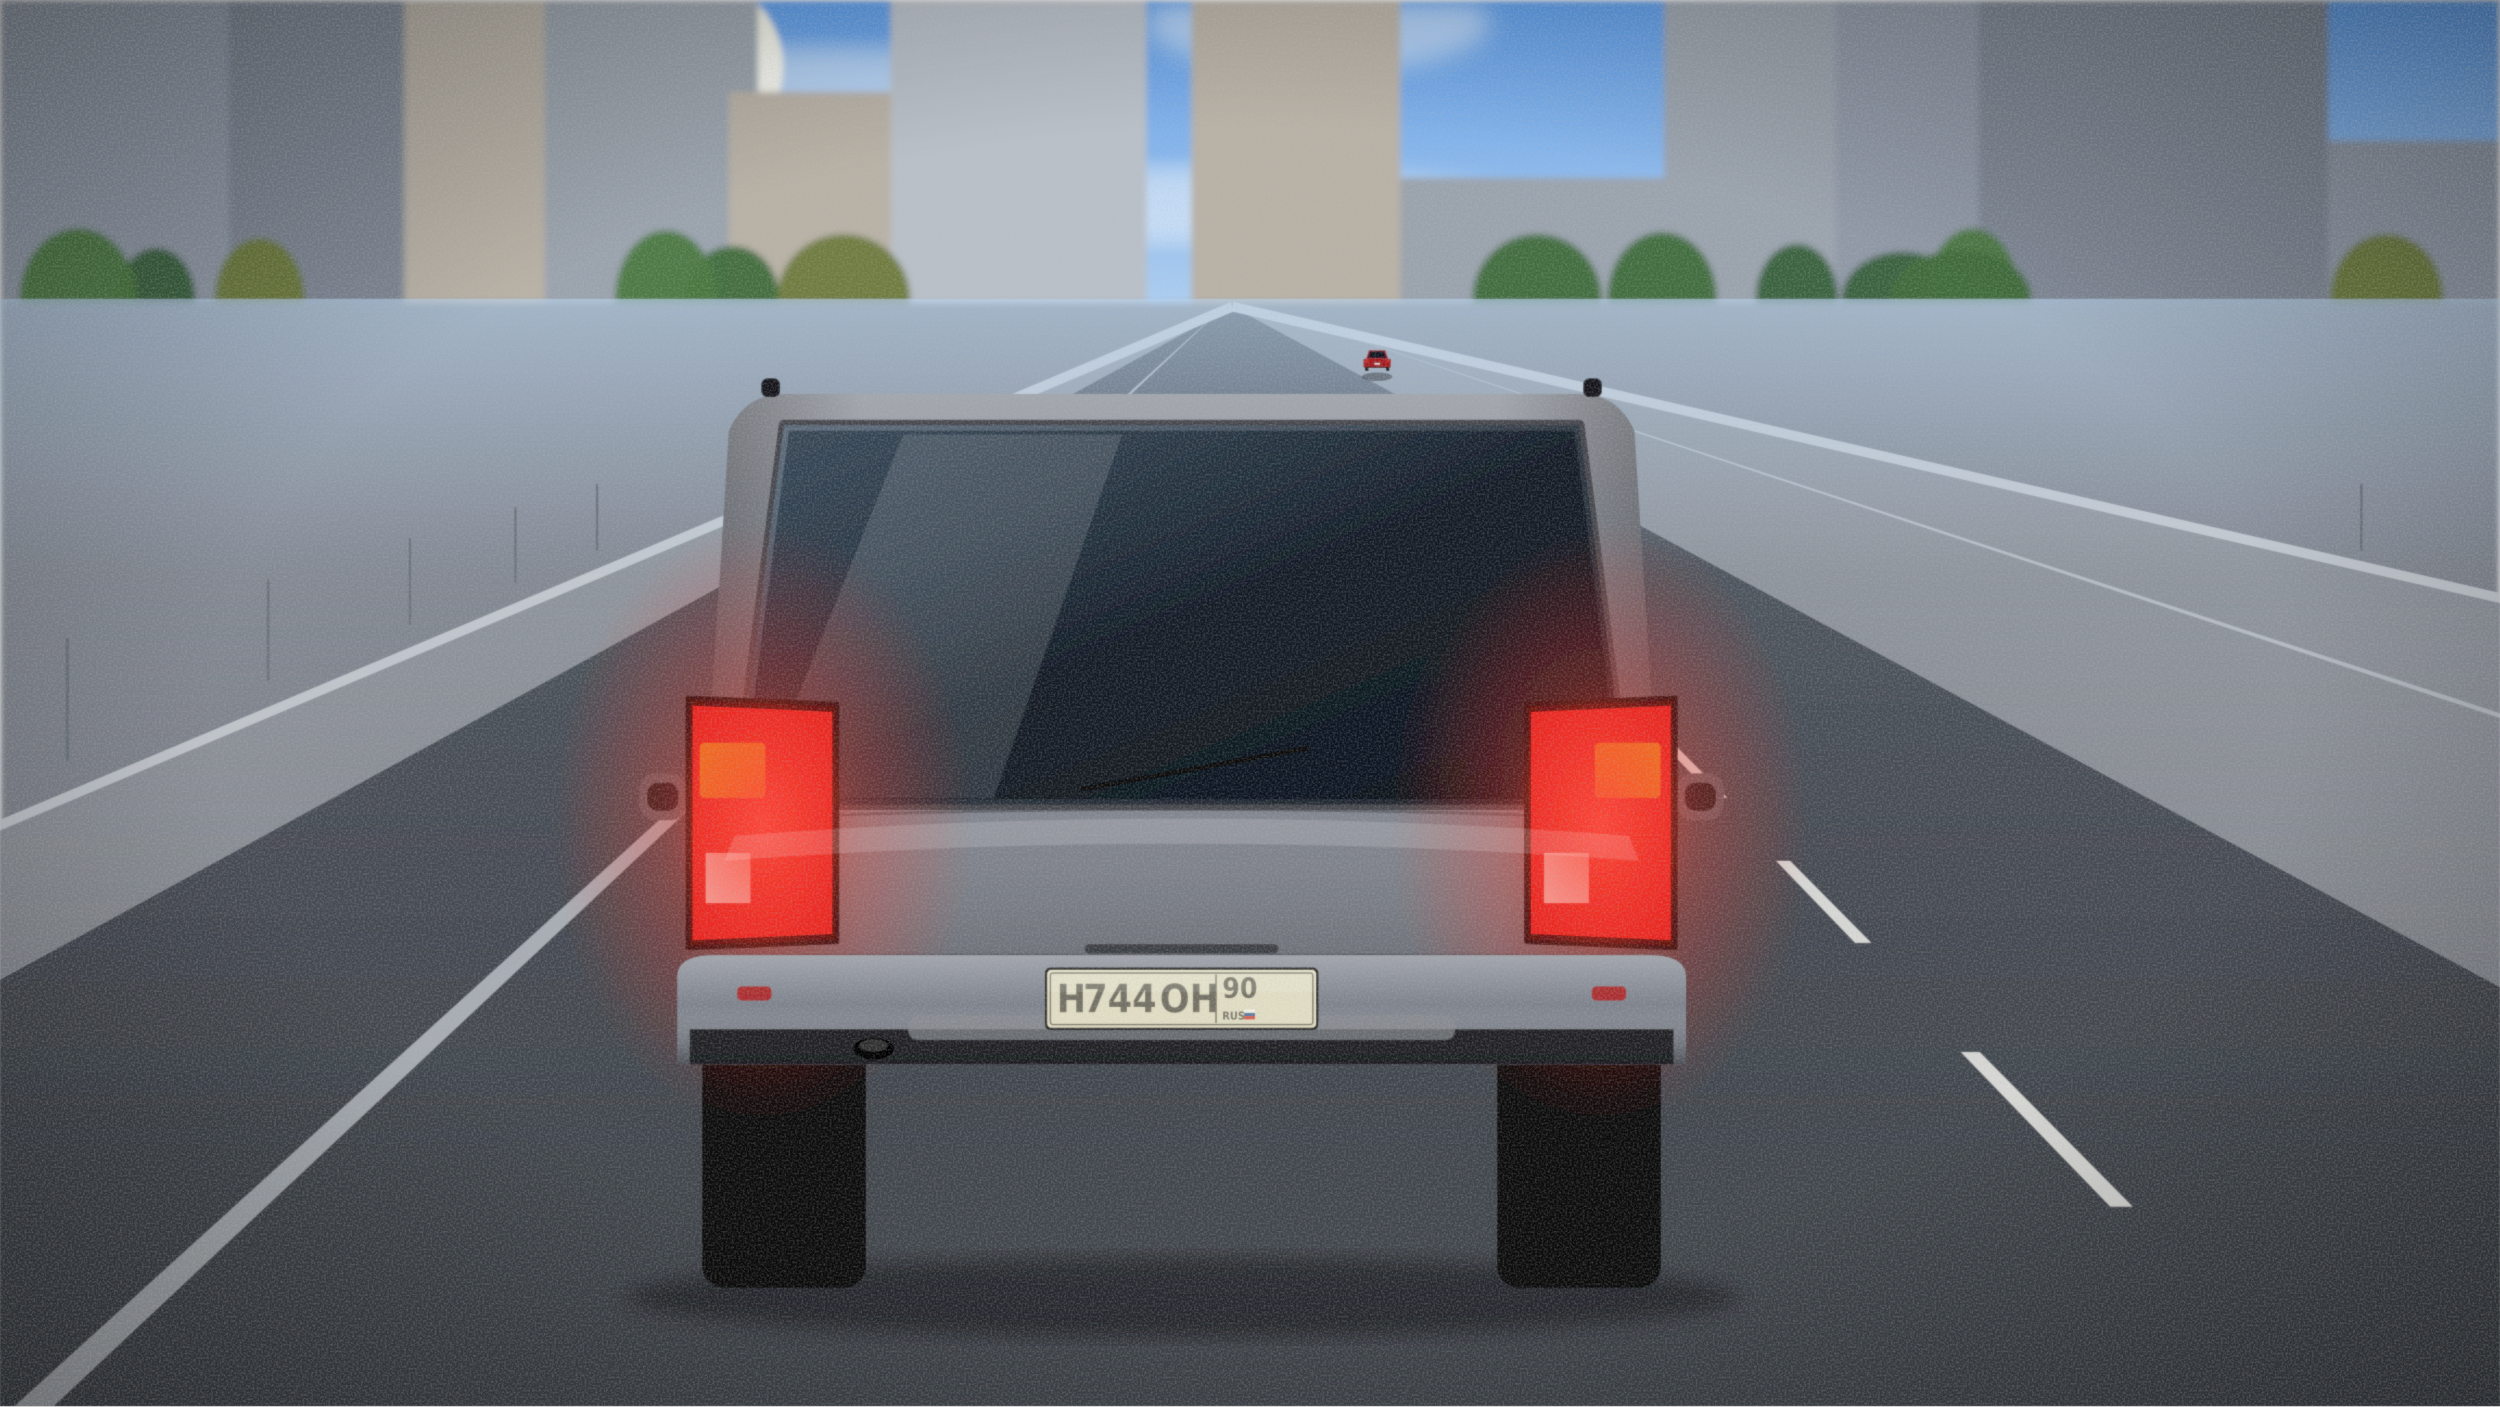
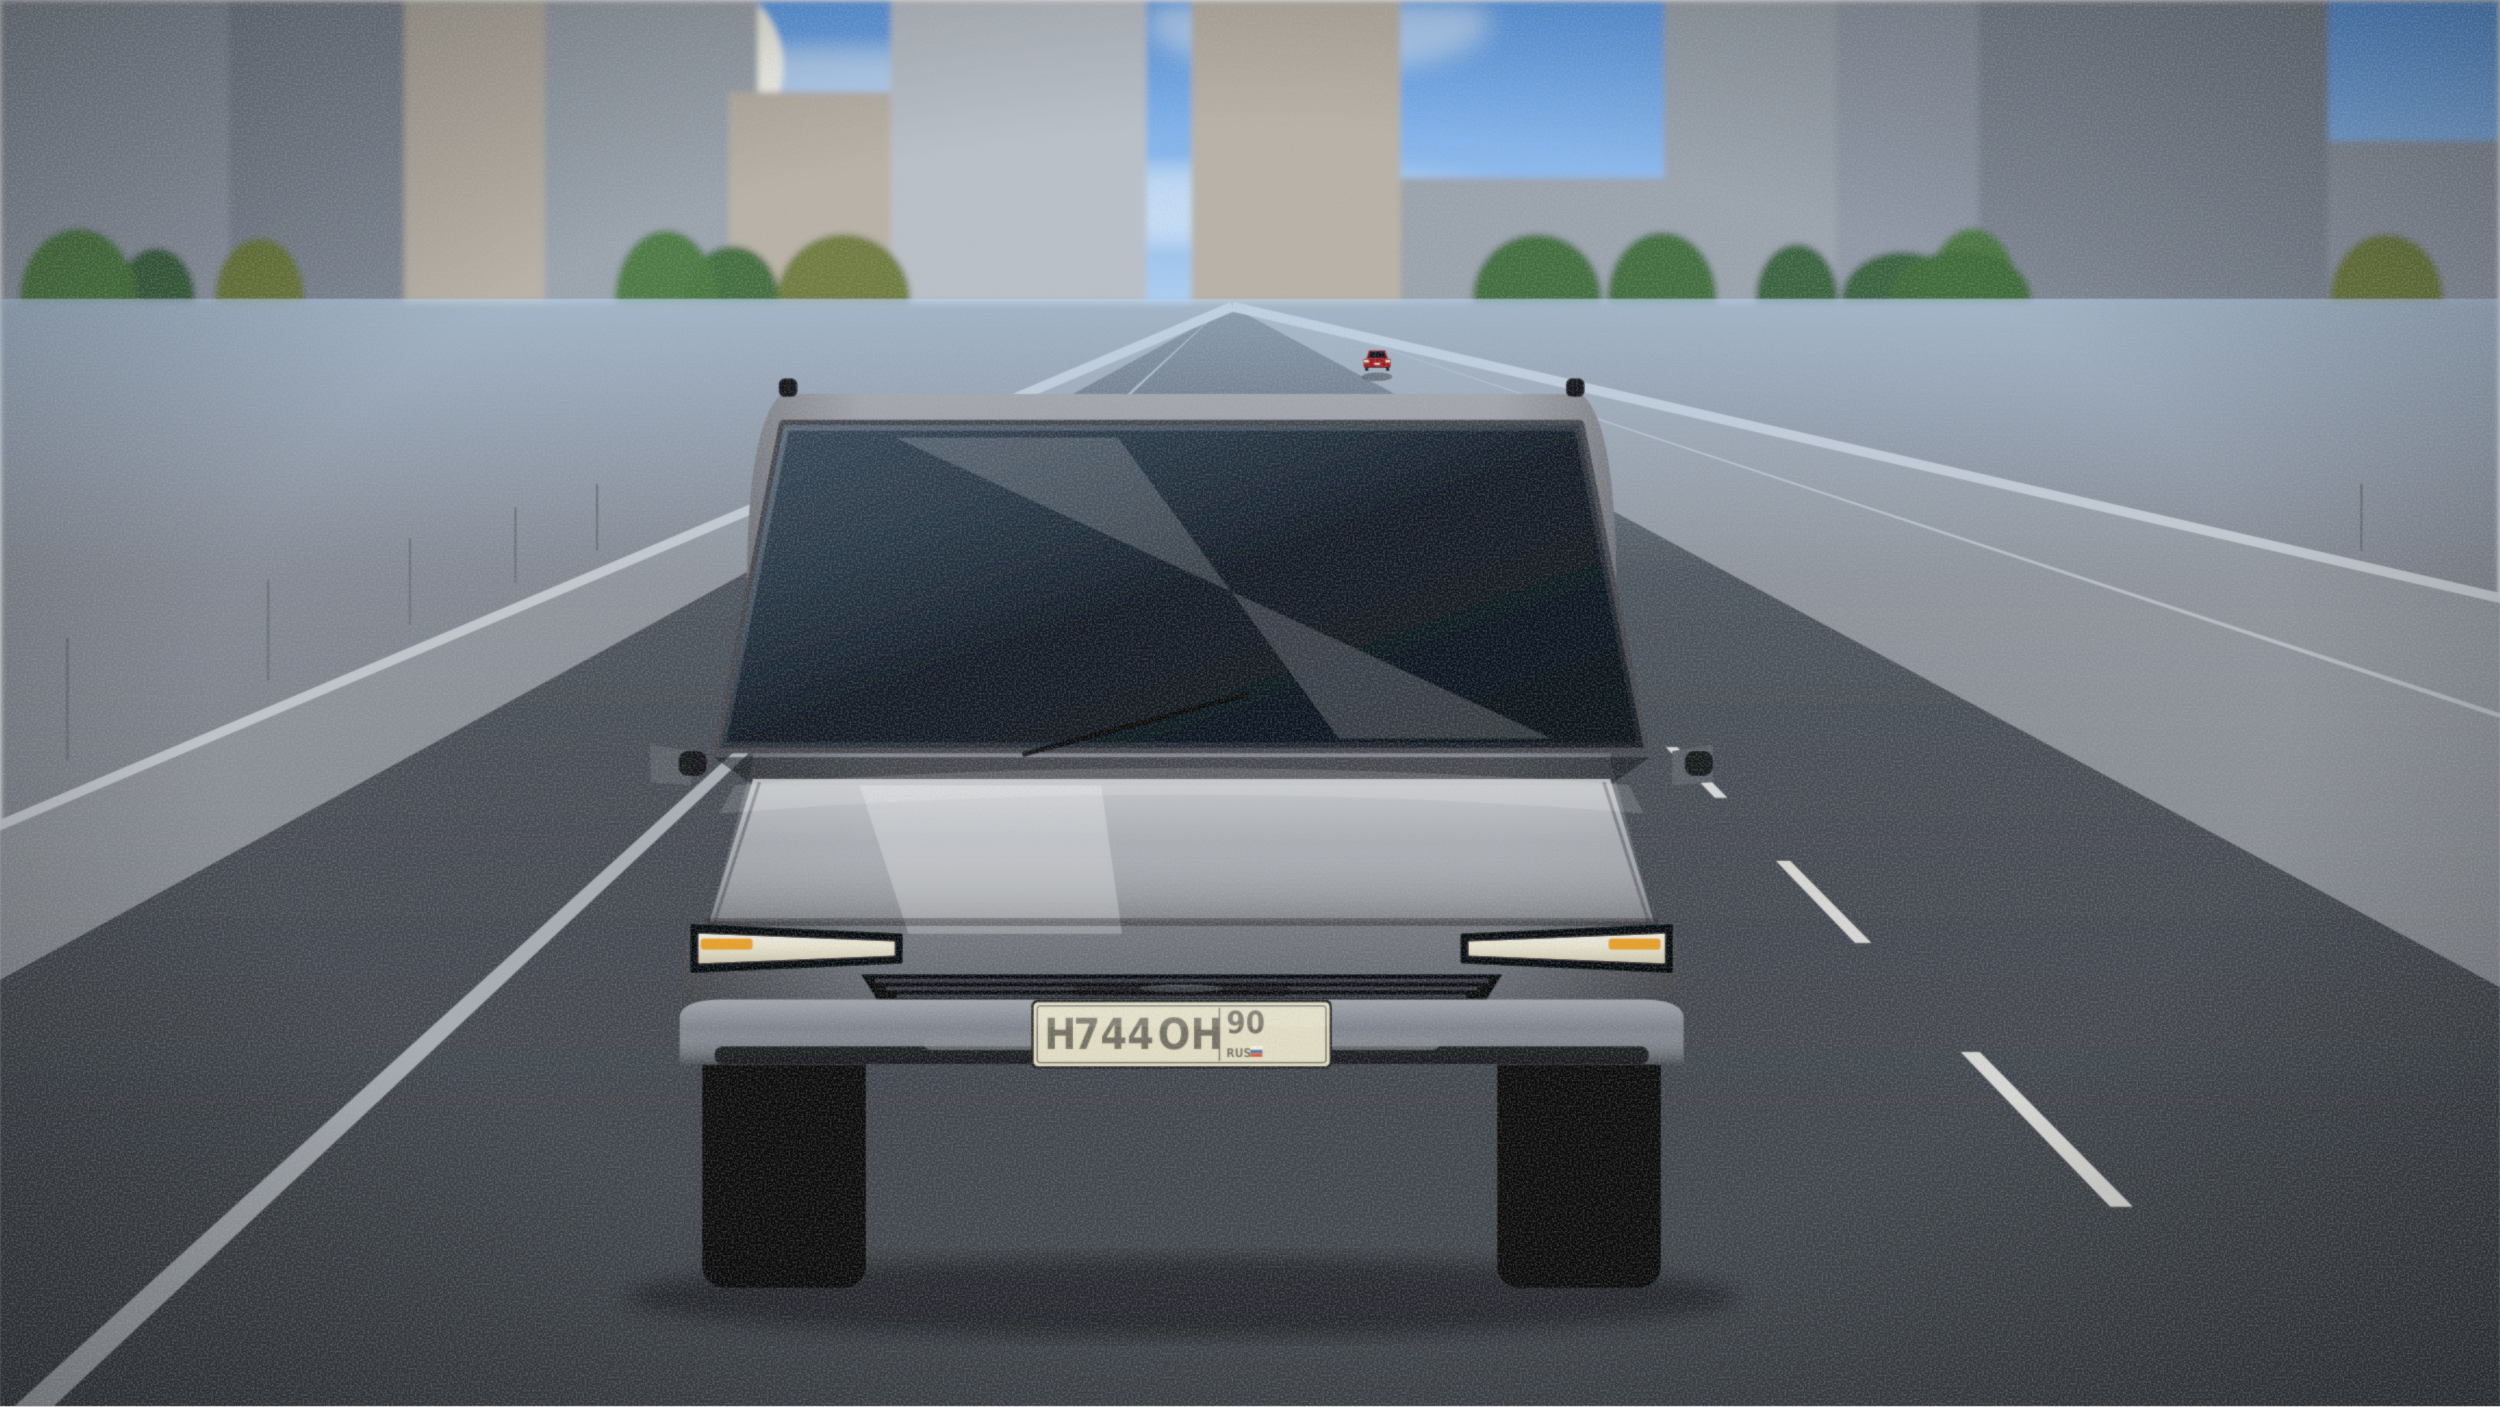
<svg xmlns="http://www.w3.org/2000/svg" viewBox="0 0 1280 720" width="1280" height="720" preserveAspectRatio="xMidYMid slice">
  <defs>
    <linearGradient id="gSky" x1="0" y1="0" x2="0" y2="1">
      <stop offset="0" stop-color="#5d9be6" />
      <stop offset="1" stop-color="#bcd9f5" />
    </linearGradient>
    <linearGradient id="gBodyV" x1="0" y1="0" x2="0" y2="1">
      <stop offset="0" stop-color="#fff" stop-opacity=".30" />
      <stop offset=".45" stop-color="#fff" stop-opacity=".02" />
      <stop offset="1" stop-color="#000" stop-opacity=".38" />
    </linearGradient>
    <linearGradient id="gBodyH" x1="0" y1="0" x2="1" y2="0">
      <stop offset="0" stop-color="#000" stop-opacity=".32" />
      <stop offset=".18" stop-color="#000" stop-opacity="0" />
      <stop offset=".82" stop-color="#000" stop-opacity="0" />
      <stop offset="1" stop-color="#000" stop-opacity=".32" />
    </linearGradient>
    <linearGradient id="gGlass" x1="0" y1="0" x2="1" y2="1">
      <stop offset="0" stop-color="#8fb3d4" stop-opacity="0.34" />
      <stop offset=".5" stop-color="#1a2735" stop-opacity=".55" />
      <stop offset="1" stop-color="#0b1119" stop-opacity=".75" />
    </linearGradient>
    <radialGradient id="gGlow">
      <stop offset="0" stop-color="#ff4a3a" stop-opacity=".95" />
      <stop offset=".45" stop-color="#ff3a2a" stop-opacity=".35" />
      <stop offset="1" stop-color="#ff2a1a" stop-opacity="0" />
    </radialGradient>
+     <radialGradient id="gGlowW">
+       <stop offset="0" stop-color="#fff6d8" stop-opacity=".95" />
+       <stop offset=".5" stop-color="#ffe9b0" stop-opacity=".35" />
+       <stop offset="1" stop-color="#ffe4a0" stop-opacity="0" />
+     </radialGradient>
+     <linearGradient id="gLamp" x1="0" y1="0" x2="0" y2="1">
+       <stop offset="0" stop-color="#fffdf2" />
+       <stop offset=".45" stop-color="#f4f0dc" />
+       <stop offset="1" stop-color="#d9d3b8" />
+     </linearGradient>
+     <linearGradient id="gHood" x1="0" y1="0" x2="0" y2="1">
+       <stop offset="0" stop-color="#fff" stop-opacity=".34" />
+       <stop offset=".45" stop-color="#fff" stop-opacity=".04" />
+       <stop offset="1" stop-color="#000" stop-opacity=".22" />
+     </linearGradient>
    <linearGradient id="gRoadFade" x1="0" y1="0" x2="0" y2="1">
      <stop offset="0" stop-color="#bcd9f5" stop-opacity="0.6" />
      <stop offset=".25" stop-color="#bcd9f5" stop-opacity="0.1" />
      <stop offset="1" stop-color="#000" stop-opacity="0" />
    </linearGradient>
    <linearGradient id="gWet" x1="0" y1="0" x2="0" y2="1">
      <stop offset="0" stop-color="#cfd8e6" stop-opacity=".0" />
      <stop offset=".5" stop-color="#cfd8e6" stop-opacity=".22" />
      <stop offset="1" stop-color="#cfd8e6" stop-opacity=".05" />
    </linearGradient>
    <linearGradient id="gFog" x1="0" y1="0" x2="0" y2="1">
      <stop offset="0" stop-color="#d7dadd" stop-opacity=".75" />
      <stop offset=".6" stop-color="#d7dadd" stop-opacity=".42" />
      <stop offset="1" stop-color="#d7dadd" stop-opacity=".18" />
    </linearGradient>
    <radialGradient id="gVig" cx=".5" cy=".5" r=".75">
      <stop offset=".55" stop-color="#000" stop-opacity="0" />
      <stop offset="1" stop-color="#000" stop-opacity="0.42" />
    </radialGradient>
    <filter id="fBlur6">
      <feGaussianBlur stdDeviation="6" />
    </filter>
    <filter id="fBlur2" filterUnits="userSpaceOnUse" x="0" y="0" width="1280" height="720">
      <feGaussianBlur stdDeviation="1.6" />
    </filter>
    <filter id="fSoft" filterUnits="userSpaceOnUse" x="0" y="0" width="1280" height="720">
      <feGaussianBlur stdDeviation="0.55" />
    </filter>
    <filter id="fNoise" x="0" y="0" width="100%" height="100%">
      <feTurbulence type="fractalNoise" baseFrequency="0.9" numOctaves="2" seed="423" />
      <feColorMatrix type="matrix" values="0 0 0 0 0.5 0 0 0 0 0.5 0 0 0 0 0.5 1.6 0 0 0 -0.62" />
    </filter>
  </defs>
  <g filter="url(#fSoft)">
    <g filter="url(#fBlur2)">
      <rect x="0" y="0" width="1280" height="187" fill="url(#gSky)" />
      <circle cx="355" cy="34" r="46" fill="#fffbe6" opacity=".9" />
      <circle cx="1094" cy="35" r="2" fill="#fff" opacity="0" />
      <ellipse cx="1083" cy="87" rx="106" ry="23" fill="#fff" opacity="0.45" filter="url(#fBlur6)" />
      <ellipse cx="615" cy="105" rx="153" ry="20" fill="#fff" opacity="0.45" filter="url(#fBlur6)" />
      <ellipse cx="482" cy="84" rx="88" ry="18" fill="#fff" opacity="0.45" filter="url(#fBlur6)" />
      <ellipse cx="675" cy="12" rx="88" ry="25" fill="#fff" opacity="0.45" filter="url(#fBlur6)" />
      <ellipse cx="422" cy="49" rx="155" ry="25" fill="#fff" opacity="0.45" filter="url(#fBlur6)" />
      <rect x="0" y="-8" width="117" height="171" fill="#8f98a6" />
      <rect x="117" y="-42" width="96" height="205" fill="#7e8794" />
      <rect x="207" y="-46" width="83" height="209" fill="#b8b1a6" />
      <rect x="279" y="-28" width="109" height="191" fill="#9aa3ad" />
      <rect x="373" y="47" width="95" height="116" fill="#b8b1a6" />
      <rect x="456" y="-6" width="131" height="169" fill="#b9c0c8" />
      <rect x="1178" y="72" width="102" height="91" fill="#8f98a6" />
      <rect x="1060" y="-27" width="132" height="190" fill="#7e8794" />
      <rect x="996" y="-11" width="69" height="174" fill="#7e8794" />
      <rect x="926" y="-22" width="87" height="185" fill="#8f98a6" />
      <rect x="852" y="-8" width="88" height="171" fill="#9aa3ad" />
      <rect x="714" y="91" width="150" height="72" fill="#9aa3ad" />
      <rect x="610" y="-45" width="107" height="208" fill="#b8b1a6" />
      <ellipse cx="375" cy="153" rx="24" ry="27" fill="#3f6b3a" opacity=".95" />
      <ellipse cx="787" cy="153" rx="33" ry="33" fill="#3f6b3a" opacity=".95" />
      <ellipse cx="920" cy="153" rx="21" ry="28" fill="#35603a" opacity=".95" />
      <ellipse cx="851" cy="153" rx="28" ry="34" fill="#3f6b3a" opacity=".95" />
      <ellipse cx="1222" cy="153" rx="29" ry="33" fill="#6b7a3a" opacity=".95" />
      <ellipse cx="974" cy="153" rx="31" ry="24" fill="#35603a" opacity=".95" />
      <ellipse cx="80" cy="153" rx="20" ry="26" fill="#35603a" opacity=".95" />
      <ellipse cx="432" cy="153" rx="34" ry="33" fill="#6b7a3a" opacity=".95" />
      <ellipse cx="341" cy="153" rx="26" ry="35" fill="#4a7840" opacity=".95" />
      <ellipse cx="40" cy="153" rx="30" ry="36" fill="#4a7840" opacity=".95" />
      <ellipse cx="1010" cy="153" rx="24" ry="36" fill="#4a7840" opacity=".95" />
      <ellipse cx="133" cy="153" rx="23" ry="31" fill="#6b7a3a" opacity=".95" />
      <ellipse cx="1004" cy="153" rx="36" ry="25" fill="#3f6b3a" opacity=".95" />
      <rect x="0" y="155" width="1280" height="720" fill="#7d8088" />
    </g>
    <polygon points="631,157 1680,720 -400,720" fill="#43474e" />
    <polygon points="631,157 -707.3,720 -400,720" fill="#8a8d93" />
    <polygon points="631,157 3080,720 1680,720" fill="#8a8d93" />
    <line x1="631" y1="157" x2="-707.3" y2="720" stroke="#c3c6cb" stroke-width="5" />
    <line x1="631" y1="157" x2="3080" y2="720" stroke="#c3c6cb" stroke-width="5" />
    <polygon points="624.4,159 624.6,159 27.4,720 7.4,720" fill="#bdc2c8" opacity="0.85" />
    <polygon points="649.2,159 649.3,159 2365.3,720 2345.3,720" fill="#bdc2c8" opacity="0.85" />
    <polygon points="1004,538.7 1013.6,538.7 1091.9,617.8 1080.5,617.8" fill="#f2f2ee" opacity="0.88" />
    <polygon points="909.4,440.8 916.5,440.8 958,482.7 949.8,482.7" fill="#f2f2ee" opacity="0.88" />
    <polygon points="853,382.6 858.7,382.6 884.3,408.4 878,408.4" fill="#f2f2ee" opacity="0.88" />
    <polygon points="815.6,343.9 820.3,343.9 837.7,361.5 832.6,361.5" fill="#f2f2ee" opacity="0.88" />
    <polygon points="789,316.4 793.1,316.4 805.6,329.1 801.3,329.1" fill="#f2f2ee" opacity="0.88" />
    <polygon points="769.1,295.8 772.7,295.8 782.2,305.4 778.4,305.4" fill="#f2f2ee" opacity="0.88" />
    <polygon points="753.7,279.8 756.8,279.8 764.3,287.4 760.9,287.4" fill="#f2f2ee" opacity="0.88" />
    <polygon points="741.3,267.1 744.1,267.1 750.1,273.1 747.2,273.1" fill="#f2f2ee" opacity="0.88" />
    <polygon points="731.2,256.7 733.8,256.7 738.7,261.6 736,261.6" fill="#f2f2ee" opacity="0.88" />
    <polygon points="722.9,248 725.2,248 729.3,252.1 726.9,252.1" fill="#f2f2ee" opacity="0.88" />
    <polygon points="715.8,240.6 717.9,240.6 721.4,244.2 719.2,244.2" fill="#f2f2ee" opacity="0.88" />
    <polygon points="709.7,234.3 711.7,234.3 714.7,237.4 712.6,237.4" fill="#f2f2ee" opacity="0.88" />
    <polygon points="704.4,228.9 706.3,228.9 708.9,231.5 706.9,231.5" fill="#f2f2ee" opacity="0.88" />
    <polygon points="699.8,224.1 701.6,224.1 703.8,226.4 702,226.4" fill="#f2f2ee" opacity="0.88" />
    <polygon points="695.7,219.9 697.4,219.9 699.4,222 697.7,222" fill="#f2f2ee" opacity="0.88" />
    <rect x="0" y="153" width="1280" height="567" fill="url(#gRoadFade)" />
    <rect x="33.6" y="326.8" width="1.7" height="62.5" fill="#6c727b" />
    <rect x="136.6" y="296.8" width="1.4" height="51.7" fill="#6c727b" />
    <rect x="209.3" y="275.6" width="1.2" height="44.1" fill="#6c727b" />
    <rect x="263.3" y="259.9" width="1.2" height="38.5" fill="#6c727b" />
    <rect x="305.1" y="247.8" width="1.2" height="34.1" fill="#6c727b" />
    <rect x="1282.4" y="259.9" width="1.2" height="38.5" fill="#6c727b" />
    <rect x="1208.4" y="247.8" width="1.2" height="34.1" fill="#6c727b" />
    <g transform="translate(705.1 189.9)">
      <ellipse cx="0" cy="3" rx="7.8" ry="2.2" fill="#000" opacity=".33" />
      <rect x="-7" y="-6.2" width="14" height="4.4" rx="0.6" fill="#a31f24" />
      <path d="M -5.6 -6.2 L -4.2 -10.5 L 4.2 -10.5 L 5.6 -6.2 Z" fill="#961d21" />
      <path d="M -4.5 -6.6 L -3.6 -9.9 L 3.6 -9.9 L 4.5 -6.6 Z" fill="#0f1620" />
-       <rect x="-6.7" y="-5.5" width="2.4" height="1.1" fill="#c4261f" />
-       <rect x="4.3" y="-5.5" width="2.4" height="1.1" fill="#c4261f" />
+       <rect x="-6.7" y="-5.5" width="2.4" height="1.1" fill="#f2f0e2" opacity=".95" />
+       <rect x="4.3" y="-5.5" width="2.4" height="1.1" fill="#f2f0e2" opacity=".95" />
      <rect x="-6.4" y="-2.2" width="12.9" height="0.7" fill="#5a1114" />
      <rect x="-1.4" y="-4" width="2.8" height="0.8" fill="#e9e9e4" />
      <rect x="-6.2" y="-1.8" width="1.7" height="1.8" fill="#0d0d0d" />
      <rect x="4.5" y="-1.8" width="1.7" height="1.8" fill="#0d0d0d" />
    </g>
    <g transform="translate(605 659.3) scale(0.8)">
      <ellipse cx="0" cy="6" rx="356.2" ry="26" fill="#000" opacity="0.38" filter="url(#fBlur6)" />
      <rect x="-306.9" y="-165" width="104.9" height="165" rx="14" fill="#0d0d0d" />
      <rect x="-300.9" y="-159" width="92.9" height="10" rx="5" fill="#242424" opacity=".7" />
      <rect x="201.9" y="-165" width="104.9" height="165" rx="14" fill="#0d0d0d" />
      <rect x="207.9" y="-159" width="92.9" height="10" rx="5" fill="#242424" opacity=".7" />
-       <path d="M -318 -143 L -318 -283.2 Q -318 -303.2 -304 -321.2 L -289.8 -548 Q -279.8 -572 -253.8 -572 L 253.8 -572 Q 279.8 -572 289.8 -548 L 304 -321.2 Q 318 -303.2 318 -283.2 L 318 -143 Z" fill="#7B808A" />
-       <path d="M -318 -143 L -318 -283.2 Q -318 -303.2 -304 -321.2 L -289.8 -548 Q -279.8 -572 -253.8 -572 L 253.8 -572 Q 279.8 -572 289.8 -548 L 304 -321.2 Q 318 -303.2 318 -283.2 L 318 -143 Z" fill="url(#gBodyV)" />
-       <path d="M -318 -143 L -318 -283.2 Q -318 -303.2 -304 -321.2 L -289.8 -548 Q -279.8 -572 -253.8 -572 L 253.8 -572 Q 279.8 -572 289.8 -548 L 304 -321.2 Q 318 -303.2 318 -283.2 L 318 -143 Z" fill="url(#gBodyH)" />
-       <path d="M -286.2 -309.2 L -254.4 -552 L 254.4 -552 L 286.2 -309.2 Z" fill="#0c1218" stroke="#474a50" stroke-width="7" stroke-linejoin="round" />
-       <path d="M -286.2 -309.2 L -254.4 -552 L 254.4 -552 L 286.2 -309.2 Z" fill="url(#gGlass)" />
-       <path d="M -178.1 -546 L -38.2 -546 L -120.2 -313.2 L -271.9 -313.2 Z" fill="#fff" opacity="0.13" />
-       <path d="M -63 -319.2 L 80.1 -345.2" stroke="#05080b" stroke-width="3.2" stroke-linecap="round" opacity=".75" />
-       <rect x="-347" y="-329.2" width="30" height="30" rx="10" fill="#5c6068" />
-       <rect x="-342" y="-323.2" width="20" height="18" rx="7" fill="#0b0e12" opacity=".8" />
-       <rect x="317" y="-329.2" width="30" height="30" rx="10" fill="#5c6068" />
-       <rect x="322" y="-323.2" width="20" height="18" rx="7" fill="#0b0e12" opacity=".8" />
-       <path d="M -305.3 -299.2 Q 0 -313.2 305.3 -299.2 L 314.8 -212.8 L -314.8 -212.8 Z" fill="none" stroke="#474a50" stroke-width="2" opacity=".55" />
-       <rect x="-269" y="-582" width="12" height="12" rx="4" fill="#15171a" />
-       <rect x="257" y="-582" width="12" height="12" rx="4" fill="#15171a" />
-       <path d="M -316 -377.5 L -220.6 -373.5 L -220.6 -221.4 L -316 -217.4 Z" fill="#2a0707" stroke="#0a0a0a" stroke-width="3" stroke-linejoin="round" />
-       <path d="M -313 -372.5 L -223.6 -368.5 L -223.6 -226.4 L -313 -222.4 Z" fill="#e0201f" opacity="1" stroke-linejoin="round" />
-       <rect x="-308.4" y="-348.7" width="42" height="35.2" rx="3" fill="#e69a1a" opacity=".9" />
-       <rect x="-304.6" y="-278.2" width="28.6" height="32" fill="#f4f4ee" opacity=".85" />
-       <ellipse cx="-268.3" cy="-297.4" rx="133.6" ry="192.1" fill="url(#gGlow)" opacity="0.95" />
-       <path d="M 316 -377.5 L 220.6 -373.5 L 220.6 -221.4 L 316 -217.4 Z" fill="#2a0707" stroke="#0a0a0a" stroke-width="3" stroke-linejoin="round" />
-       <path d="M 313 -372.5 L 223.6 -368.5 L 223.6 -226.4 L 313 -222.4 Z" fill="#e0201f" opacity="1" stroke-linejoin="round" />
-       <rect x="264.5" y="-348.7" width="42" height="35.2" rx="3" fill="#e69a1a" opacity=".9" />
-       <rect x="232" y="-278.2" width="28.6" height="32" fill="#f4f4ee" opacity=".85" />
-       <ellipse cx="268.3" cy="-297.4" rx="133.6" ry="192.1" fill="url(#gGlow)" opacity="0.95" />
-       <path d="M -322.8 -143 L -322.8 -198.8 Q -322.8 -212.8 -298.9 -212.8 L 298.9 -212.8 Q 322.8 -212.8 322.8 -198.8 L 322.8 -143 Z" fill="#7B808A" />
-       <path d="M -322.8 -143 L -322.8 -198.8 Q -322.8 -212.8 -298.9 -212.8 L 298.9 -212.8 Q 322.8 -212.8 322.8 -198.8 L 322.8 -143 Z" fill="url(#gBodyV)" />
-       <path d="M -314.8 -143 L -314.8 -165.4 L 314.8 -165.4 L 314.8 -143 Z" fill="#17181b" opacity=".88" />
-       <rect x="-174.9" y="-174.3" width="349.8" height="15.7" rx="6" fill="#8a8d92" opacity=".7" />
-       <rect x="-284.5" y="-192.8" width="22" height="9" rx="3" fill="#b3201f" opacity=".85" />
-       <rect x="262.5" y="-192.8" width="22" height="9" rx="3" fill="#b3201f" opacity=".85" />
-       <ellipse cx="-197.2" cy="-153" rx="13" ry="7" fill="#050505" />
-       <ellipse cx="-197.2" cy="-155" rx="9" ry="4" fill="#5b5b5b" opacity=".5" />
-       <g transform="translate(0 -184.9)">
+       <path d="M -318 -143 L -318 -208.5 Q -318 -234.5 -302 -234.5 L -274.2 -337.5 Q -287.8 -546 -255.8 -572 L 255.8 -572 Q 287.8 -546 274.2 -337.5 L 302 -234.5 Q 318 -234.5 318 -208.5 L 318 -143 Z" fill="#7B808A" />
+       <path d="M -318 -143 L -318 -208.5 Q -318 -234.5 -302 -234.5 L -274.2 -337.5 Q -287.8 -546 -255.8 -572 L 255.8 -572 Q 287.8 -546 274.2 -337.5 L 302 -234.5 Q 318 -234.5 318 -208.5 L 318 -143 Z" fill="url(#gBodyV)" />
+       <path d="M -318 -143 L -318 -208.5 Q -318 -234.5 -302 -234.5 L -274.2 -337.5 Q -287.8 -546 -255.8 -572 L 255.8 -572 Q 287.8 -546 274.2 -337.5 L 302 -234.5 Q 318 -234.5 318 -208.5 L 318 -143 Z" fill="url(#gBodyH)" />
+       <path d="M -295.7 -345.5 L -254.4 -552 L 254.4 -552 L 295.7 -345.5 Z" fill="#0c1218" stroke="#474a50" stroke-width="7" stroke-linejoin="round" />
+       <path d="M -295.7 -345.5 L -254.4 -552 L 254.4 -552 L 295.7 -345.5 Z" fill="url(#gGlass)" />
+       <path d="M -183.2 -544 L -40.7 -544 L 100.6 -351.5 L 236.6 -351.5 Z" fill="#fff" opacity="0.17" />
+       <path d="M -100.6 -341.5 L 41.4 -379.5" stroke="#05080b" stroke-width="3.4" stroke-linecap="round" opacity=".8" />
+       <path d="M -299.7 -339.5 L 299.7 -339.5 L 274.2 -321.5 L -274.2 -321.5 Z" fill="#14161a" opacity=".55" />
+       <path d="M -274.2 -325.5 L -302 -234.5 L 302 -234.5 L 274.2 -325.5 Z" fill="#adb0b6" opacity=".85" />
+       <path d="M -274.2 -325.5 L -302 -234.5 L 302 -234.5 L 274.2 -325.5 Z" fill="url(#gHood)" />
+       <path d="M -206.1 -321.5 L -174.9 -226.5 L -38.2 -226.5 L -51.5 -321.5 Z" fill="#fff" opacity="0.26" />
+       <line x1="-300" y1="-230.5" x2="-270.2" y2="-323.5" stroke="#474a50" stroke-width="2.2" opacity=".5" />
+       <line x1="300" y1="-230.5" x2="270.2" y2="-323.5" stroke="#474a50" stroke-width="2.2" opacity=".5" />
+       <rect x="-305.3" y="-236.5" width="610.6" height="5" rx="2" fill="#000" opacity=".28" />
+       <path d="M -314 -343.5 L -340 -347.5 L -340 -323.5 L -314 -321.5 Z" fill="#5c6068" />
+       <rect x="-322" y="-343.5" width="18" height="16" rx="6" fill="#0b0e12" opacity=".85" />
+       <path d="M 314 -343.5 L 340 -347.5 L 340 -323.5 L 314 -321.5 Z" fill="#5c6068" />
+       <rect x="322" y="-343.5" width="18" height="16" rx="6" fill="#0b0e12" opacity=".85" />
+       <rect x="-257.9" y="-582" width="12" height="12" rx="4" fill="#15171a" />
+       <rect x="245.9" y="-582" width="12" height="12" rx="4" fill="#15171a" />
+       <path d="M -313.2 -231.5 L -179.7 -225.5 L -179.7 -208.6 L -313.2 -202.6 Z" fill="#0e1014" stroke="#05070a" stroke-width="2.5" stroke-linejoin="round" />
+       <path d="M -309.2 -226.5 L -183.7 -221.5 L -183.7 -212.6 L -309.2 -207.6 Z" fill="url(#gLamp)" opacity="0.93" stroke-linejoin="round" />
+       <rect x="-307.9" y="-223.5" width="33.4" height="7.2" rx="2" fill="#e69a1a" opacity=".92" />
+       <path d="M 313.2 -231.5 L 179.7 -225.5 L 179.7 -208.6 L 313.2 -202.6 Z" fill="#0e1014" stroke="#05070a" stroke-width="2.5" stroke-linejoin="round" />
+       <path d="M 309.2 -226.5 L 183.7 -221.5 L 183.7 -212.6 L 309.2 -207.6 Z" fill="url(#gLamp)" opacity="0.93" stroke-linejoin="round" />
+       <rect x="273.2" y="-223.5" width="33.4" height="7.2" rx="2" fill="#e69a1a" opacity=".92" />
+       <path d="M -203.5 -199.6 L 203.5 -199.6 L 193.3 -183.4 L -193.3 -183.4 Z" fill="#0b0d11" stroke="#05070a" stroke-width="2" />
+       <line x1="-196.4" y1="-196.5" x2="196.4" y2="-196.5" stroke="#454b55" stroke-width="2.4" opacity=".75" />
+       <line x1="-189.3" y1="-191.5" x2="189.3" y2="-191.5" stroke="#454b55" stroke-width="2.4" opacity=".75" />
+       <line x1="-182.2" y1="-186.4" x2="182.2" y2="-186.4" stroke="#454b55" stroke-width="2.4" opacity=".75" />
+       <ellipse cx="0" cy="-191.5" rx="26.5" ry="2.3" fill="#9aa3ae" opacity=".5" />
+       <path d="M -321.2 -143 L -321.2 -172.4 Q -321.2 -184.4 -292.6 -184.4 L 292.6 -184.4 Q 321.2 -184.4 321.2 -172.4 L 321.2 -143 Z" fill="#7B808A" />
+       <path d="M -321.2 -143 L -321.2 -172.4 Q -321.2 -184.4 -292.6 -184.4 L 292.6 -184.4 Q 321.2 -184.4 321.2 -172.4 L 321.2 -143 Z" fill="url(#gBodyV)" />
+       <rect x="-298.9" y="-154.5" width="597.8" height="11.5" rx="5" fill="#15171b" opacity=".9" />
+       <rect x="-165.4" y="-160.3" width="330.7" height="8.1" rx="6" fill="#8a8d92" opacity=".65" />
+       <g transform="translate(0 -162.2) scale(1.1)">
        <g>
          <rect x="-87.5" y="-20" width="175" height="40" rx="3.5" fill="#1b1b1b" />
          <rect x="-86" y="-18.5" width="172" height="37" rx="2.6" fill="#e6e3d2" />
          <rect x="-84" y="-16.5" width="168" height="33" rx="1.6" fill="none" stroke="#4b4b4b" stroke-width="0.9" />
          <text x="-80" y="8.6" font-size="25" font-family="'Arial Narrow','Liberation Sans Narrow','DejaVu Sans Condensed',Arial,sans-serif" font-weight="700" fill="#4b4b4b" textLength="14.5" lengthAdjust="spacingAndGlyphs">Н</text>
          <text x="-63" y="8.6" font-size="25" font-family="'Arial Narrow','Liberation Sans Narrow','DejaVu Sans Condensed',Arial,sans-serif" font-weight="700" fill="#4b4b4b" textLength="46" lengthAdjust="spacingAndGlyphs">744</text>
          <text x="-14" y="8.6" font-size="25" font-family="'Arial Narrow','Liberation Sans Narrow','DejaVu Sans Condensed',Arial,sans-serif" font-weight="700" fill="#4b4b4b" textLength="31" lengthAdjust="spacingAndGlyphs">ОН</text>
          <line x1="22" y1="-15.5" x2="22" y2="15.5" stroke="#4b4b4b" stroke-width="0.9" />
          <text x="26" y="-0.6" font-size="18" font-family="'Arial Narrow','Liberation Sans Narrow','DejaVu Sans Condensed',Arial,sans-serif" font-weight="700" fill="#4b4b4b" textLength="20" lengthAdjust="spacingAndGlyphs">90</text>
          <text x="26" y="13.3" font-size="7" font-family="'Arial Narrow','Liberation Sans Narrow','DejaVu Sans Condensed',Arial,sans-serif" font-weight="700" fill="#4b4b4b" textLength="12" lengthAdjust="spacingAndGlyphs">RUS</text>
          <rect x="40" y="6.9" width="7" height="2.1" fill="#fff" />
          <rect x="40" y="9" width="7" height="2.1" fill="#1c57a5" />
          <rect x="40" y="11.1" width="7" height="2.1" fill="#d52b1e" />
          <rect x="-86" y="-18.5" width="172" height="37" rx="2.6" fill="#d8cfa0" opacity=".28" />
          <rect x="-86" y="-18.5" width="172" height="14.1" rx="2.6" fill="#fff" opacity="0.12" />
        </g>
      </g>
-       <rect x="-62" y="-219.9" width="124" height="6" rx="3" fill="#0e0e10" opacity=".5" />
-       <path d="M -286.2 -289.2 Q 0 -311.2 286.2 -289.2 L 292.6 -273.2 Q 0 -295.2 -292.6 -273.2 Z" fill="#fff" opacity="0.16" />
+       <rect x="-69.4" y="-192.8" width="138.7" height="6.3" rx="3" fill="#0e0e10" opacity=".45" />
+       <path d="M -286.2 -321.5 Q 0 -343.5 286.2 -321.5 L 295.7 -303.5 Q 0 -327.5 -295.7 -303.5 Z" fill="#fff" opacity="0.15" />
    </g>
  </g>
  <rect width="1280" height="720" fill="url(#gVig)" />
  <rect width="1280" height="720" filter="url(#fNoise)" opacity="0.32" />
</svg>
